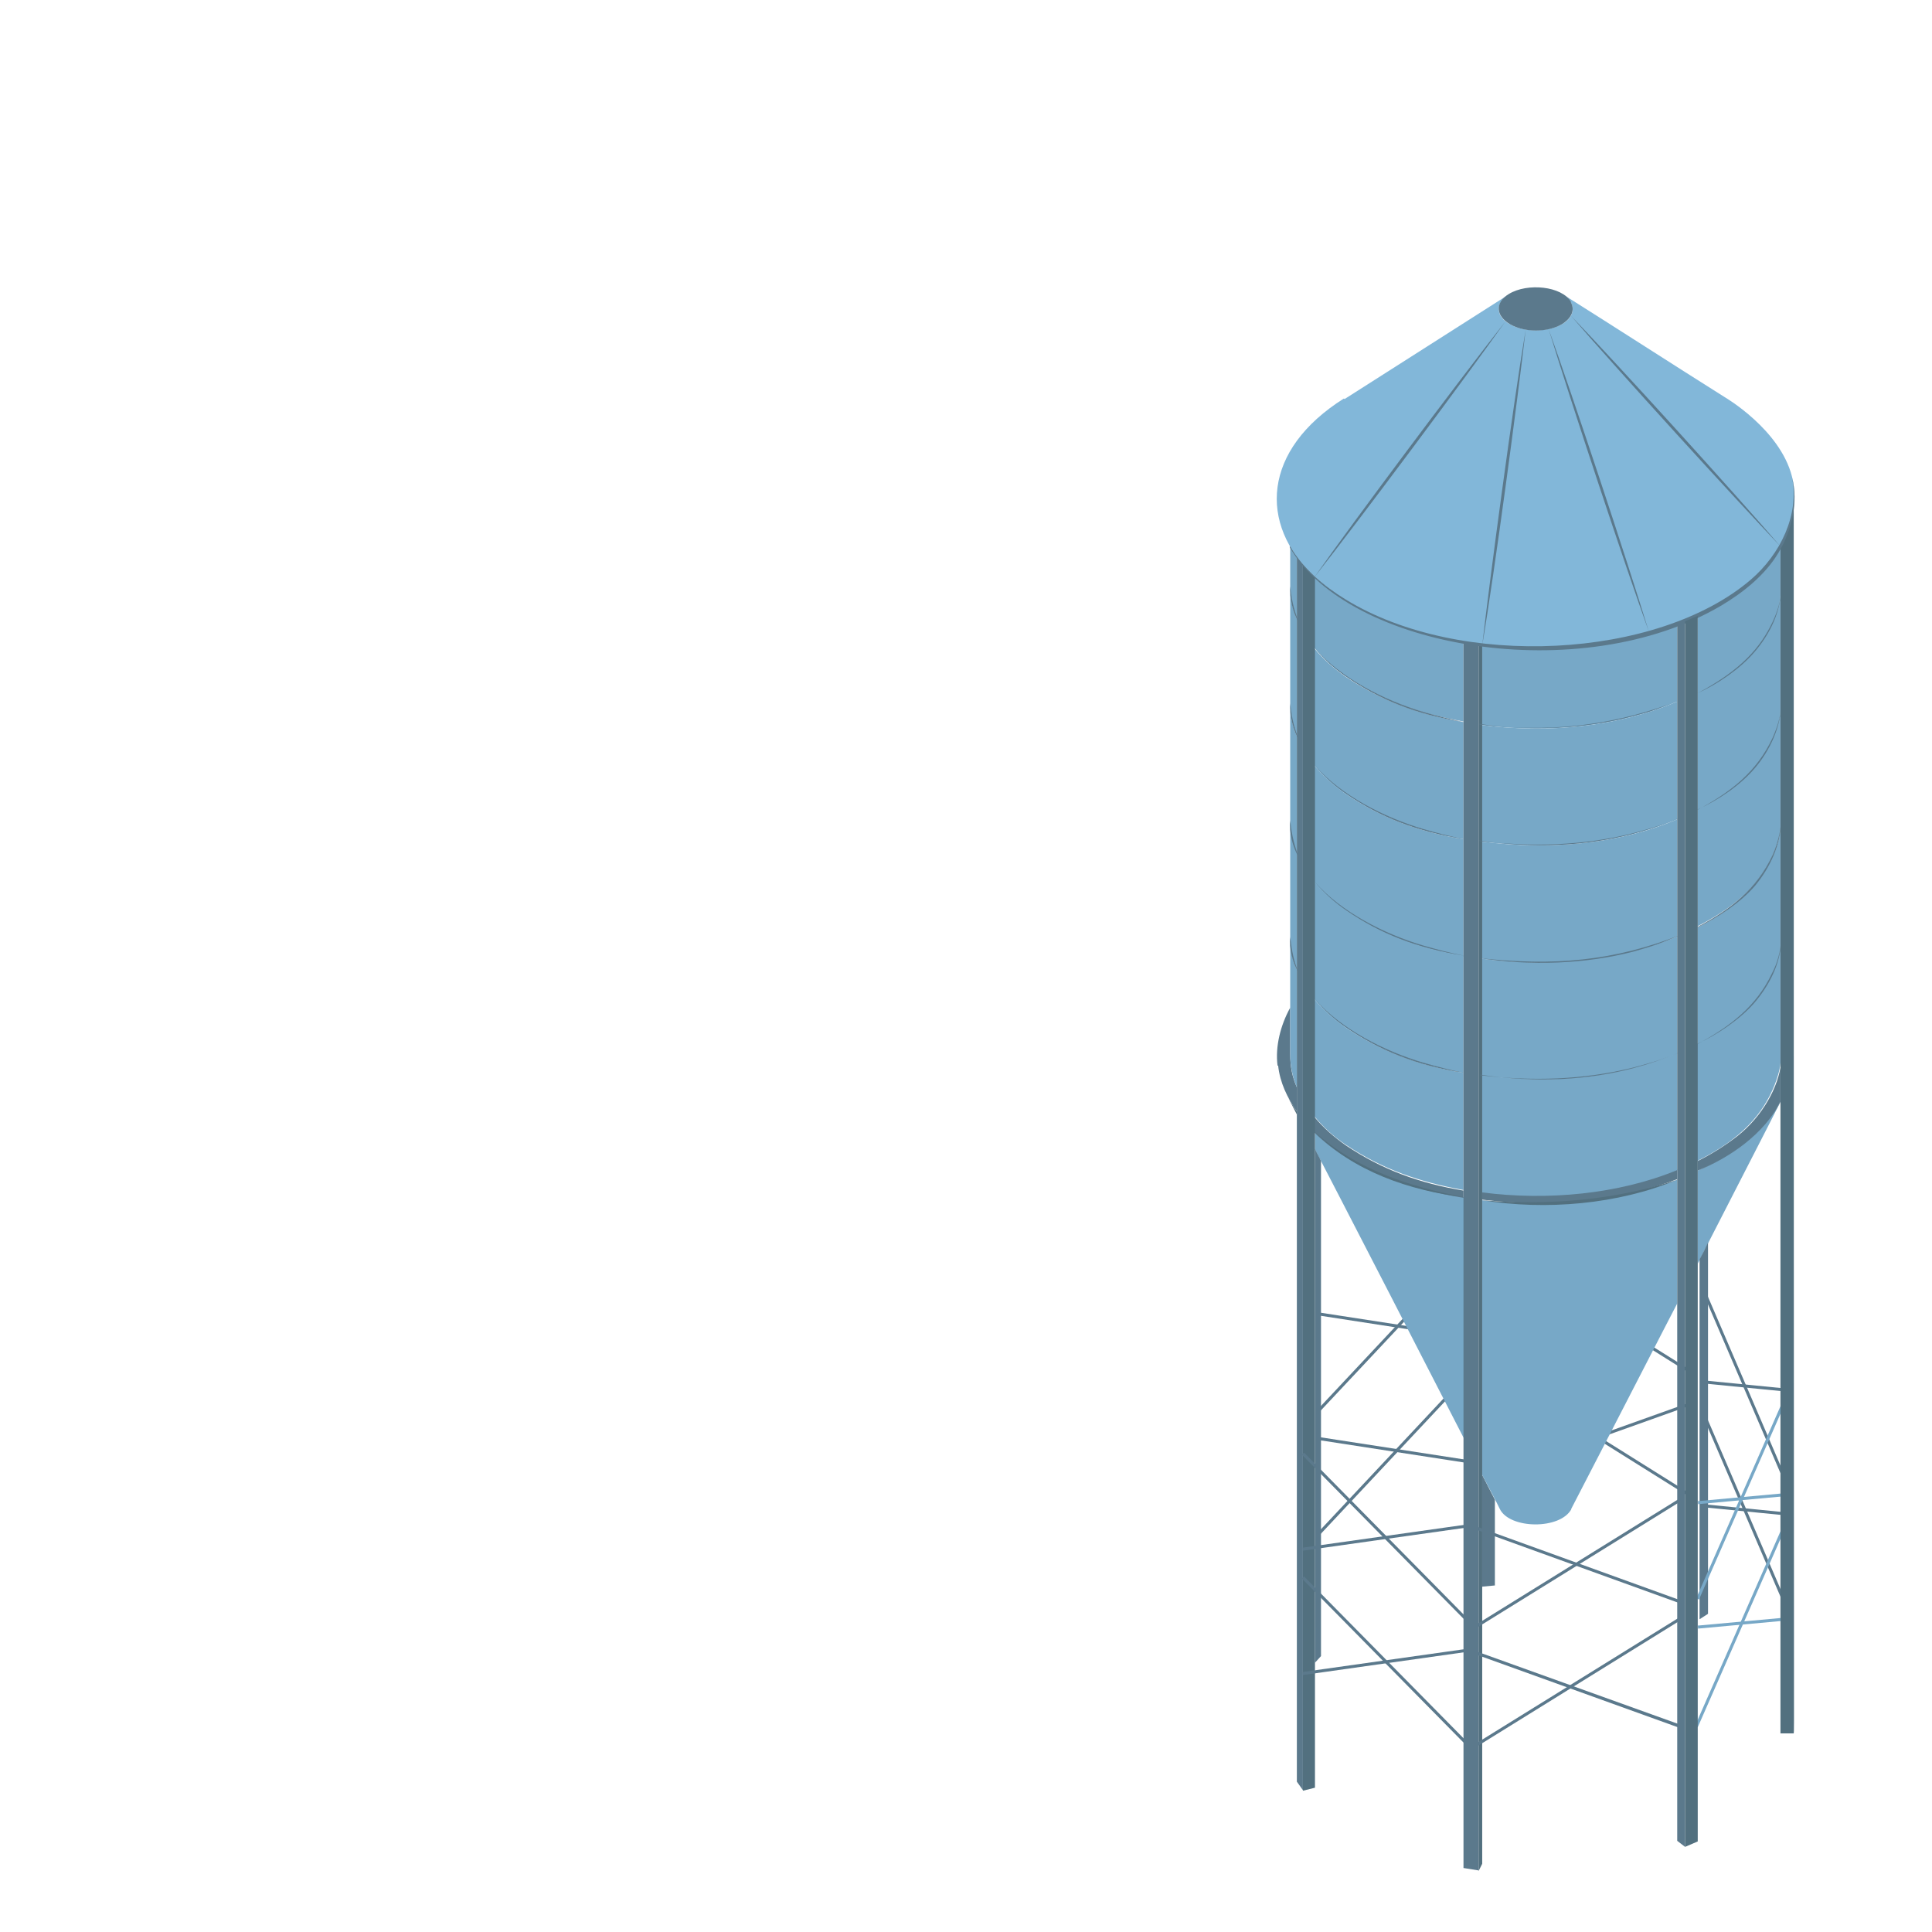
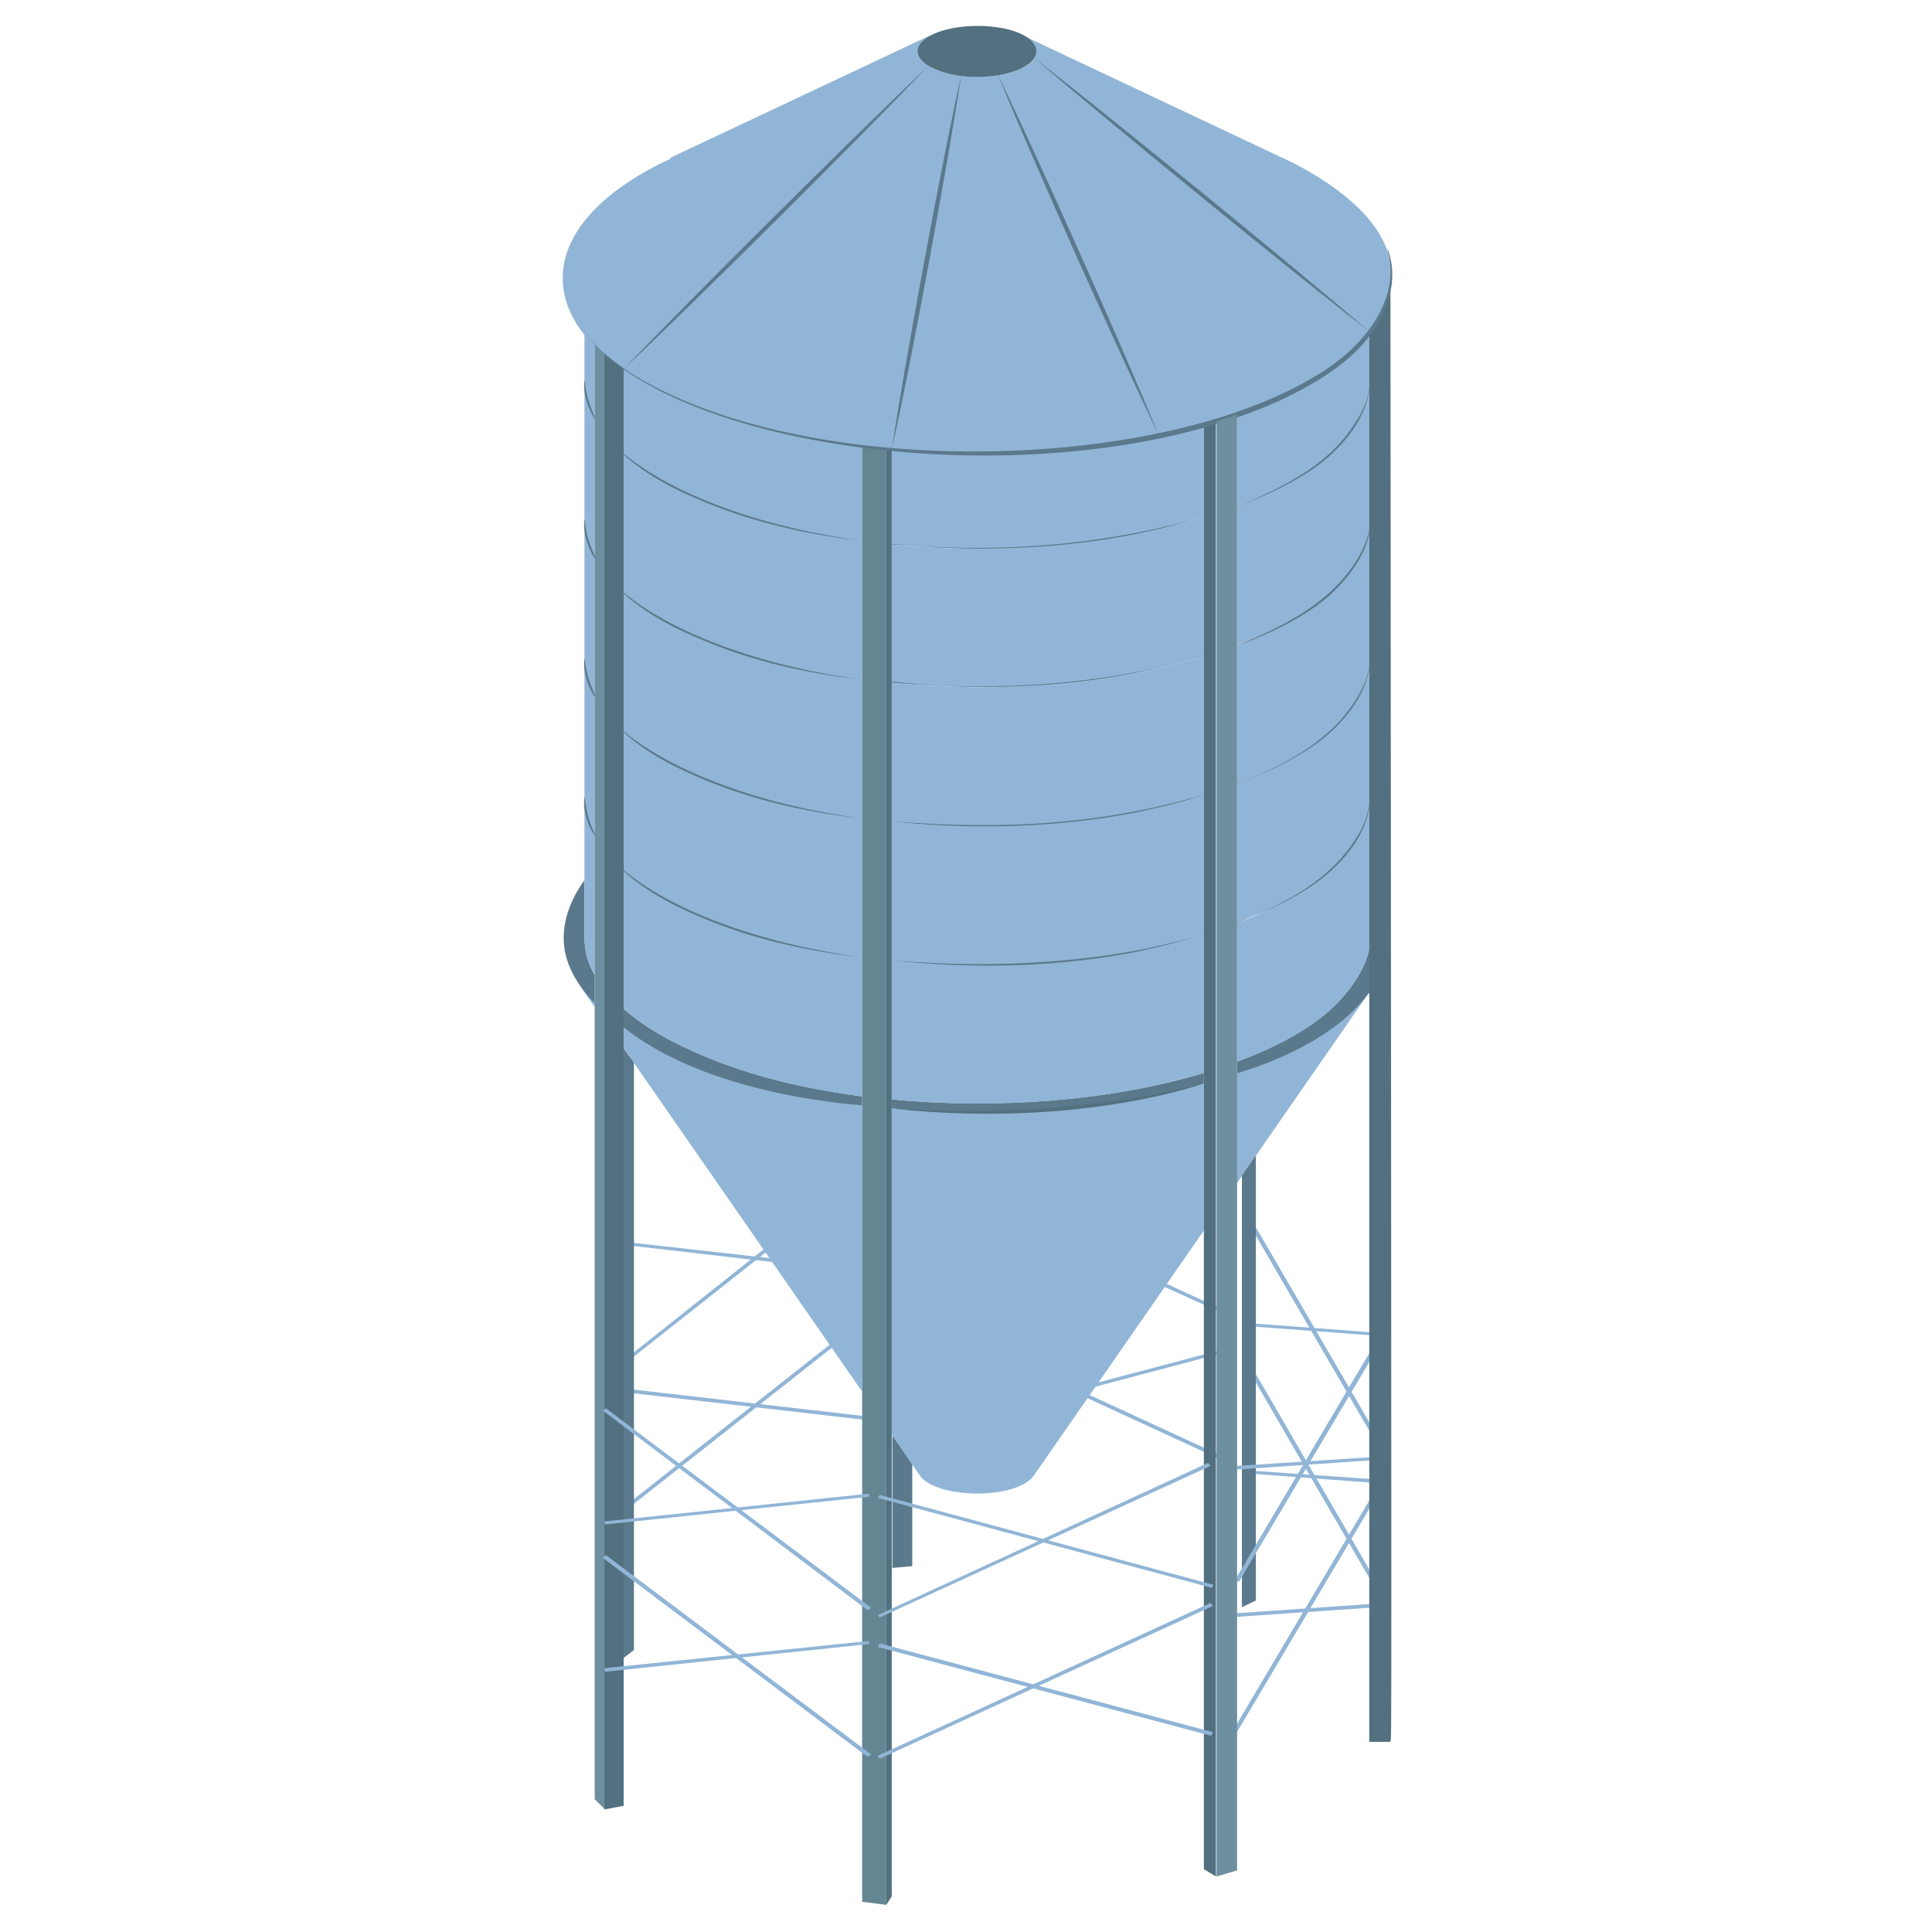
<svg xmlns="http://www.w3.org/2000/svg" id="Complications" viewBox="0 0 32 32">
  <defs>
-     <style>.cls-1{fill:none;}.cls-1,.cls-2,.cls-3,.cls-4,.cls-5{stroke-width:0px;}.cls-2{fill:#52707f;}.cls-3{fill:#82b7d9;}.cls-4{fill:#5b798c;}.cls-5{fill:#77a8c7;}</style>
+     <style>.cls-1{fill:none;}.cls-1,.cls-2,.cls-3,.cls-4,.cls-5,.cls-6{stroke-width:0px;}.cls-2{fill:#52707f;}.cls-3{fill:#91b5d6;}.cls-4{fill:#6d8fa0;}.cls-5{fill:#5b798c;}.cls-6{fill:#648693;}</style>
  </defs>
  <rect class="cls-1" width="32" height="32" />
-   <rect class="cls-4" x="21.33" y="24.2" width="3.24" height=".05" transform="translate(-10.42 24.4) rotate(-46.85)" />
-   <rect class="cls-4" x="23.04" y="22.77" width=".05" height="2.48" transform="translate(-4.18 43.15) rotate(-81.23)" />
-   <rect class="cls-4" x="21.5" y="22.54" width="2.17" height=".05" transform="translate(-9.32 23.6) rotate(-46.83)" />
-   <rect class="cls-4" x="22.63" y="21.08" width=".05" height="1.63" transform="translate(-2.44 40.94) rotate(-81.23)" />
-   <rect class="cls-4" x="28.88" y="22.25" width=".05" height="1.43" transform="translate(3.22 49.47) rotate(-84.37)" />
-   <rect class="cls-4" x="28.88" y="21.16" width=".05" height="3.6" transform="translate(-6.72 13.28) rotate(-23.25)" />
-   <rect class="cls-4" x="28.88" y="24.3" width=".05" height="1.43" transform="translate(1.18 51.32) rotate(-84.37)" />
-   <rect class="cls-4" x="28.88" y="23.21" width=".05" height="3.6" transform="translate(-7.53 13.44) rotate(-23.25)" />
-   <rect class="cls-4" x="26.55" y="23.47" width="1.55" height=".05" transform="translate(-6.31 10.56) rotate(-19.66)" />
-   <rect class="cls-4" x="27.24" y="23.47" width=".05" height="1.7" transform="translate(-7.82 34.51) rotate(-57.94)" />
-   <rect class="cls-4" x="27.64" y="22.14" width=".05" height=".76" transform="translate(-6.1 34.01) rotate(-57.94)" />
-   <path class="cls-4" d="M29.49,17.6v.65c-.3.52-.83.89-1.37,1.14v-.16c.22-.11.43-.24.64-.4.44-.34.7-.84.74-1.22Z" />
-   <path class="cls-3" d="M22.27,6.61s2.7-1.72,2.7-1.72c-.21.14-.19.36.04.48.24.14.63.13.86,0,.23-.13.23-.34.04-.48.89.56,1.77,1.13,2.66,1.69,0,0,.91.53,1.11,1.31.1.39,0,.8-.19,1.15-1.06,1.94-5.76,2.34-7.72.51-.93-.87-.86-2.1.49-2.95Z" />
-   <path class="cls-5" d="M28.12,20.93v-1.54c.54-.25,1.07-.62,1.37-1.14,0,.01-1.37,2.67-1.37,2.68Z" />
-   <path class="cls-5" d="M29.49,15.67v1.93c-.01.13-.05.25-.1.38-.19.46-.52.87-1.28,1.25v-1.94c.23-.12.44-.25.63-.4.44-.34.71-.84.75-1.23Z" />
-   <path class="cls-5" d="M29.49,13.73v1.94c-.01.14-.05.27-.11.41-.2.45-.54.85-1.26,1.22v-1.94c.22-.11.43-.24.63-.4.44-.34.7-.84.74-1.22Z" />
-   <path class="cls-5" d="M29.49,11.79v1.93c-.01.13-.05.26-.1.38-.19.46-.53.86-1.27,1.24v-1.94c.23-.11.43-.25.63-.4.44-.34.7-.84.74-1.22Z" />
-   <path class="cls-5" d="M29.49,9.85v1.94c-.01.13-.05.26-.1.38-.19.46-.53.86-1.27,1.24v-1.94c.22-.11.43-.25.63-.4.45-.35.7-.84.74-1.22Z" />
-   <path class="cls-5" d="M29.49,9.05v.81c-.01.13-.05.26-.1.39-.2.46-.53.86-1.27,1.23,0-1.37,0-1.27,0-1.28.55-.25,1.09-.62,1.38-1.15Z" />
-   <path class="cls-4" d="M28.29,20.59v6.14l-.14.09v-5.96c.05-.09.1-.19.14-.28Z" />
-   <path class="cls-4" d="M27.78,19.53c-.99.38-2.15.47-3.23.34v-.13c1.08.14,2.26.02,3.23-.37v.15Z" />
-   <path class="cls-5" d="M27.78,17.44v1.94c-.97.4-2.15.51-3.23.37v-1.94c1.1.15,2.25.05,3.23-.37Z" />
-   <path class="cls-5" d="M27.78,15.51v1.94c-.98.41-2.13.51-3.23.37v-1.94c1.09.14,2.25.04,3.23-.37Z" />
-   <path class="cls-5" d="M27.78,13.57v1.94c-.98.41-2.13.51-3.23.37v-1.94c1.09.14,2.24.05,3.23-.37Z" />
-   <path class="cls-5" d="M27.78,11.62v1.95c-.98.41-2.14.51-3.23.37v-1.93c1.09.14,2.24.03,3.23-.39Z" />
-   <path class="cls-5" d="M27.78,10.34v1.28c-.99.42-2.14.53-3.23.39v-1.32c1.09.13,2.25.02,3.23-.35Z" />
-   <path class="cls-4" d="M26.02,5.01c.06.11.03.25-.15.36-.24.14-.62.14-.86,0-.24-.14-.25-.36-.02-.5.31-.19.88-.13,1.03.13Z" />
-   <path class="cls-4" d="M24.76,24.84v1.42l-.21.02v-1.85c.07.14.14.27.21.41Z" />
-   <path class="cls-5" d="M26.03,24.99c-.18.35-1.03.34-1.19,0-.01-.03-.29-.56-.29-.56v-4.55c1.07.13,2.23.04,3.23-.34v2.05c-.07.13-1.21,2.35-1.76,3.41Z" />
-   <path class="cls-2" d="M24.49,10.68v20.31l.06-.12V10.69s-.04,0-.06,0Z" />
-   <path class="cls-5" d="M21.78,19.04v-.29c.66.64,1.56.94,2.47,1.08v4c-.09-.18-2.37-4.61-2.47-4.79Z" />
-   <path class="cls-4" d="M24.24,19.71v.13c-.9-.15-1.81-.44-2.47-1.08v-.26c.15.18.32.33.52.47.61.41,1.23.63,1.95.75Z" />
-   <path class="cls-5" d="M24.24,17.77v1.94c-.72-.13-1.34-.34-1.95-.75-.2-.13-.37-.29-.52-.47v-1.94c.15.18.32.33.52.47.61.41,1.23.63,1.95.75Z" />
-   <path class="cls-5" d="M24.24,15.83v1.94c-.72-.13-1.34-.34-1.95-.75-.2-.13-.37-.29-.52-.47v-1.94c.15.18.32.33.52.47.61.41,1.23.63,1.95.75Z" />
-   <path class="cls-5" d="M24.24,13.9v1.94c-.72-.13-1.34-.34-1.95-.75-.2-.13-.37-.29-.52-.47v-1.94c.15.18.32.33.52.47.61.41,1.23.63,1.95.75Z" />
-   <path class="cls-5" d="M24.24,11.96v1.94c-.72-.13-1.34-.34-1.95-.75-.2-.13-.37-.29-.52-.47v-1.94c.15.18.32.33.52.47.61.41,1.23.63,1.95.75Z" />
-   <path class="cls-5" d="M24.24,10.64v1.31c-.72-.13-1.34-.34-1.95-.75-.2-.13-.37-.29-.52-.47v-1.18c.65.61,1.6.94,2.47,1.08Z" />
-   <path class="cls-4" d="M21.88,19.24v8.19l-.1.11v-8.51c.03.07.07.13.1.2Z" />
-   <path class="cls-2" d="M21.78,29.61l-.2.05V9.35c.06.07.13.14.2.21v20.05Z" />
-   <path class="cls-2" d="M21.48,18.41v.05c-.24-.47-.12-.22,0-.05Z" />
-   <path class="cls-4" d="M21.16,17.65c-.04-.32.05-.67.21-.96v.77c0,.2.03.37.11.55v.4c-.16-.23-.28-.48-.31-.76Z" />
-   <path class="cls-5" d="M21.37,15.52c0,.18.03.36.11.54v1.95c-.07-.17-.11-.34-.11-.55v-1.94Z" />
-   <path class="cls-5" d="M21.37,15.52c0-1.96,0-1.94,0-1.94,0,.18.03.36.11.54v1.94c-.07-.18-.11-.36-.11-.54Z" />
-   <path class="cls-5" d="M21.37,13.59s0,.02,0-1.94h0c0,.18.03.36.11.54v1.94c-.07-.18-.11-.36-.11-.54Z" />
-   <path class="cls-5" d="M21.37,11.65s0,.02,0-1.94h0c0,.18.03.36.11.54v1.94c-.07-.18-.11-.36-.11-.54Z" />
-   <path class="cls-5" d="M21.37,9.71h0v-.66c.03.06.07.11.11.17v1.03c-.07-.18-.11-.36-.11-.54Z" />
-   <path class="cls-4" d="M28.12,19.39c.54-.29,1.03-.63,1.37-1.14-.27.53-.83.92-1.37,1.14Z" />
-   <path class="cls-2" d="M24.55,19.88c1.1.09,2.2,0,3.23-.34-.98.41-2.18.51-3.23.34Z" />
-   <path class="cls-2" d="M21.78,18.75c.69.62,1.55.9,2.47,1.08-.9-.11-1.84-.43-2.47-1.08Z" />
-   <path class="cls-4" d="M21.37,15.52c.03.26.06.38.13.58-.09-.16-.15-.39-.13-.58Z" />
-   <path class="cls-4" d="M21.78,16.55c.44.5,1.15.86,1.79,1.05.24.07.44.12.68.17-.78-.12-1.38-.36-1.95-.75-.19-.13-.37-.29-.52-.47Z" />
-   <path class="cls-4" d="M24.52,17.81c.85.1,1.7.08,2.54-.13.26-.07.4-.11.61-.19.26-.1.27-.11,0,0-.16.06-.31.12-.61.2-.75.2-1.62.25-2.54.11Z" />
-   <path class="cls-4" d="M28.12,17.29c.54-.29.97-.62,1.23-1.17.09-.17.14-.36.15-.55,0,.38-.2.76-.45,1.05-.24.27-.61.52-.94.67Z" />
-   <path class="cls-4" d="M21.37,13.59c.03.28.07.4.14.61-.1-.17-.16-.41-.14-.61Z" />
-   <path class="cls-4" d="M21.78,14.61c.44.5,1.15.86,1.79,1.05.24.07.44.12.68.17-.79-.13-1.38-.36-1.95-.75-.19-.13-.37-.29-.52-.47Z" />
-   <path class="cls-4" d="M24.51,15.87c1.21.13,2.21.06,3.36-.4-.33.14-.42.18-.81.29-.81.21-1.71.24-2.55.11Z" />
-   <path class="cls-4" d="M28.12,15.35c.55-.29.98-.63,1.24-1.19.08-.18.13-.37.14-.56,0,.39-.19.78-.43,1.07-.24.28-.62.53-.95.69Z" />
-   <path class="cls-4" d="M21.37,11.65c.03.28.07.41.15.62-.1-.17-.16-.41-.15-.62Z" />
-   <path class="cls-4" d="M21.78,12.68c.44.5,1.15.86,1.79,1.05.24.07.44.12.68.17-.79-.13-1.38-.36-1.95-.75-.19-.13-.37-.29-.52-.47Z" />
-   <path class="cls-4" d="M24.51,13.93c.86.1,1.71.08,2.54-.13.3-.08.45-.13.61-.19.26-.1.27-.11,0,0-.16.06-.28.11-.61.2-.76.2-1.64.25-2.55.11Z" />
-   <path class="cls-4" d="M28.12,13.41c.55-.29.98-.63,1.24-1.19.08-.18.14-.37.14-.56,0,.38-.19.78-.44,1.07-.24.28-.61.53-.95.68Z" />
-   <path class="cls-4" d="M21.37,9.71c.03.3.08.42.14.6-.1-.17-.15-.4-.14-.6Z" />
-   <path class="cls-4" d="M21.78,10.74c.44.5,1.15.86,1.79,1.05.24.07.44.12.68.17-.78-.12-1.38-.36-1.95-.75-.19-.13-.37-.29-.52-.47Z" />
-   <path class="cls-4" d="M24.51,12c1.09.13,2.09.04,3.15-.34.26-.11.27-.11,0,0-.33.13-.35.13-.61.2-.82.22-1.73.25-2.55.13Z" />
-   <path class="cls-4" d="M28.12,11.48c.73-.39,1.04-.76,1.24-1.18.08-.17.14-.36.14-.56,0,.39-.19.77-.44,1.06-.24.28-.61.53-.94.68Z" />
-   <path class="cls-4" d="M27.78,10.34v20.15l.13.1V10.29s-.08.03-.13.05Z" />
-   <path class="cls-4" d="M24.24,10.64v20.3l.25.04V10.68c-.08-.01-.17-.02-.25-.04Z" />
-   <path class="cls-4" d="M21.48,9.22v20.29l.1.14V9.35s-.07-.08-.1-.13Z" />
-   <polygon class="cls-4" points="27.85 28.63 24.41 27.39 24.42 27.34 27.87 28.58 27.85 28.63" />
-   <rect class="cls-4" x="24.11" y="27.84" width="4.05" height=".05" transform="translate(-10.76 17.95) rotate(-31.8)" />
-   <rect class="cls-4" x="22.92" y="25.57" width=".05" height="3.9" transform="translate(-12.71 24.02) rotate(-44.58)" />
-   <rect class="cls-4" x="21.56" y="27.5" width="2.77" height=".05" transform="translate(-3.62 3.48) rotate(-8.04)" />
-   <rect class="cls-4" x="26.12" y="24.08" width=".05" height="3.67" transform="translate(-7.12 41.69) rotate(-70.11)" />
-   <rect class="cls-4" x="24.11" y="25.88" width="4.02" height=".05" transform="translate(-9.73 17.65) rotate(-31.8)" />
-   <rect class="cls-4" x="22.92" y="23.52" width=".05" height="3.9" transform="translate(-11.27 23.43) rotate(-44.58)" />
-   <rect class="cls-4" x="21.56" y="25.44" width="2.77" height=".05" transform="translate(-3.33 3.46) rotate(-8.04)" />
-   <rect class="cls-5" x="27.04" y="24.8" width="3.6" height=".05" transform="translate(-5.48 41.27) rotate(-66.31)" />
-   <rect class="cls-5" x="28.12" y="24.8" width="1.45" height=".05" transform="translate(-2.14 2.73) rotate(-5.23)" />
-   <rect class="cls-5" x="26.99" y="26.89" width="3.68" height=".05" transform="translate(-7.4 42.49) rotate(-66.29)" />
-   <rect class="cls-5" x="28.12" y="26.86" width="1.45" height=".05" transform="translate(-2.33 2.74) rotate(-5.23)" />
-   <path class="cls-2" d="M29.71,28.71h-.22V9.05c.12-.22.2-.47.22-.72,0,21.79.01,20.16,0,20.38Z" />
-   <path class="cls-4" d="M21.37,9.05c.21.37.56.66.92.88,1.89,1.16,5.17.99,6.71-.33.49-.42.81-1.08.68-1.7h0c.11.42,0,.88-.22,1.25-.22.37-.58.66-.95.88-2.32,1.37-6.18.72-7.15-.97h0Z" />
-   <path class="cls-4" d="M24.93,5.33c-.66.93-2.38,3.24-3.16,4.23.66-.94,2.38-3.24,3.16-4.23Z" />
-   <path class="cls-4" d="M24.55,10.69c.13-1.14.51-3.98.72-5.23-.13,1.14-.51,3.99-.72,5.23Z" />
-   <path class="cls-4" d="M27.31,10.46c-.39-1.08-1.29-3.8-1.66-5.01.39,1.08,1.29,3.8,1.66,5.01Z" />
-   <path class="cls-4" d="M29.49,9.05c-.77-.81-2.67-2.89-3.47-3.82.78.81,2.67,2.89,3.47,3.82Z" />
-   <path class="cls-2" d="M28.12,10.2c-.07.03-.14.06-.21.09v20.3l.21-.09c0-20.76,0-20.3,0-20.31Z" />
+   <polygon class="cls-3" points="10.46 24.94 10.41 24.9 13.96 22.1 14.01 22.14 10.46 24.94" />
+   <polygon class="cls-3" points="14.35 23.52 10.43 23.07 10.44 23.01 14.36 23.46 14.35 23.52" />
+   <polygon class="cls-3" points="10.46 22.5 10.41 22.47 12.79 20.58 12.84 20.62 10.46 22.5" />
+   <polygon class="cls-3" points="13.02 20.93 10.43 20.63 10.44 20.58 13.03 20.87 13.02 20.93" />
+   <polygon class="cls-3" points="22.88 22.13 20.6 21.96 20.61 21.91 22.89 22.08 22.88 22.13" />
+   <polygon class="cls-3" points="22.85 23.99 20.57 20.07 20.64 20.05 22.92 23.97 22.85 23.99" />
+   <polygon class="cls-3" points="22.88 24.57 20.6 24.4 20.61 24.35 22.89 24.51 22.88 24.57" />
+   <polygon class="cls-3" points="22.85 26.43 20.57 22.5 20.64 22.48 22.92 26.41 22.85 26.43" />
+   <polygon class="cls-3" points="18.06 22.99 18.03 22.94 20.37 22.32 20.4 22.37 18.06 22.99" />
+   <polygon class="cls-3" points="20.25 24.19 17.93 23.12 17.97 23.07 20.29 24.14 20.25 24.19" />
+   <polygon class="cls-3" points="20.25 21.75 19.21 21.28 19.25 21.23 20.29 21.71 20.25 21.75" />
+   <path class="cls-5" d="M22.69,15.66v.77c-.48.61-1.34,1.05-2.2,1.35v-.2c.36-.13.69-.29,1.02-.48.7-.4,1.12-1,1.18-1.45Z" />
+   <path class="cls-3" d="M11.11,2.61S15.44.57,15.44.57c-.34.17-.3.42.06.58.39.16,1,.16,1.38,0,.37-.16.37-.4.07-.56,1.42.67,2.84,1.34,4.26,2.01,0,0,1.46.62,1.77,1.56.15.46,0,.95-.3,1.36-1.7,2.3-9.23,2.78-12.36.61-1.5-1.03-1.37-2.49.78-3.5Z" />
+   <path class="cls-3" d="M20.48,19.61v-1.83c.87-.3,1.72-.74,2.2-1.35,0,.01-2.2,3.17-2.2,3.18Z" />
+   <path class="cls-3" d="M22.69,13.36v2.3c-.02.15-.08.3-.16.45-.31.55-.84,1.03-2.04,1.48v-2.3c.37-.14.7-.3,1-.47.71-.41,1.13-1,1.2-1.45Z" />
+   <path class="cls-3" d="M22.69,11.06v2.3c-.02.16-.08.32-.18.48-.32.54-.86,1.01-2.02,1.44v-2.3c.35-.13.68-.29,1.02-.48.7-.41,1.12-1,1.18-1.45Z" />
+   <path class="cls-3" d="M22.69,8.76v2.3c-.02.15-.08.3-.16.45-.31.54-.84,1.03-2.04,1.48v-2.3c.36-.14.7-.29,1.01-.48.71-.41,1.12-1,1.19-1.45Z" />
+   <path class="cls-3" d="M22.69,6.46v2.3c-.02.15-.08.31-.16.45-.31.54-.84,1.02-2.04,1.47v-2.3c.36-.13.69-.29,1.01-.47.71-.41,1.12-1,1.19-1.45Z" />
+   <path class="cls-3" d="M22.69,5.5v.96c-.02.16-.08.31-.17.46-.31.54-.85,1.02-2.03,1.46,0-1.63,0-1.51,0-1.52.88-.3,1.74-.74,2.2-1.37Z" />
+   <path class="cls-5" d="M20.8,19.14v7.37l-.23.11v-7.15c.08-.11.15-.22.23-.33Z" />
+   <path class="cls-5" d="M19.94,17.95c-1.59.45-3.45.56-5.17.41v-.15c1.73.16,3.62.03,5.17-.44v.18Z" />
+   <path class="cls-3" d="M19.94,15.47v2.3c-1.56.47-3.45.61-5.17.44v-2.31c1.76.17,3.6.05,5.17-.44Z" />
+   <path class="cls-3" d="M19.94,13.17v2.3c-1.58.49-3.41.61-5.17.44v-2.3c1.75.17,3.6.05,5.17-.44Z" />
+   <path class="cls-3" d="M19.94,10.87v2.3c-1.57.49-3.42.61-5.17.44v-2.3c1.75.17,3.59.05,5.17-.44Z" />
+   <path class="cls-3" d="M19.94,8.55v2.32c-1.58.49-3.42.61-5.17.44v-2.29c1.75.17,3.59.03,5.17-.46Z" />
+   <path class="cls-3" d="M19.94,7.04v1.52c-1.58.49-3.42.63-5.17.46v-1.56c1.74.16,3.61.03,5.17-.41Z" />
+   <path class="cls-2" d="M17.12.72c.1.13.05.3-.24.43-.38.16-.99.17-1.38,0-.39-.16-.4-.43-.03-.59.49-.22,1.42-.16,1.65.16Z" />
+   <path class="cls-5" d="M15.11,24.25v1.69l-.33.03v-2.2c.11.16.22.32.33.48Z" />
+   <path class="cls-3" d="M17.13,24.43c-.28.42-1.64.4-1.9,0-.02-.03-.46-.66-.46-.67v-5.4c1.72.15,3.58.04,5.17-.41v2.43c-.11.16-1.94,2.8-2.81,4.05Z" />
+   <path class="cls-2" d="M14.68,7.44v24.11l.09-.14V7.45s-.06,0-.09,0Z" />
+   <path class="cls-3" d="M10.33,17.36v-.34c1.06.76,2.5,1.11,3.95,1.29v4.74c-.15-.22-3.8-5.47-3.95-5.69Z" />
+   <path class="cls-5" d="M14.28,18.16v.15c-1.45-.17-2.89-.53-3.95-1.29v-.31c.24.21.52.39.83.55.97.49,1.96.74,3.12.9Z" />
+   <path class="cls-3" d="M14.28,15.86v2.3c-1.16-.15-2.15-.41-3.12-.9-.31-.16-.59-.34-.83-.55v-2.3c.24.21.52.39.83.55.97.49,1.96.74,3.12.9Z" />
+   <path class="cls-3" d="M14.28,13.56v2.3c-1.16-.15-2.15-.41-3.12-.9-.31-.16-.59-.34-.83-.55v-2.3c.24.21.52.39.83.55.97.49,1.96.74,3.12.9Z" />
+   <path class="cls-3" d="M14.28,11.26v2.3c-1.16-.15-2.15-.41-3.12-.9-.31-.16-.59-.34-.83-.55v-2.3c.24.21.52.39.83.55.97.49,1.96.74,3.12.9Z" />
+   <path class="cls-3" d="M14.28,8.96v2.3c-1.16-.15-2.15-.41-3.12-.9-.31-.16-.59-.34-.83-.55v-2.3c.24.21.52.39.83.55.97.49,1.96.74,3.12.9Z" />
+   <path class="cls-3" d="M14.28,7.4v1.56c-1.16-.15-2.15-.41-3.12-.9-.31-.16-.59-.34-.83-.55v-1.4c1.04.72,2.56,1.12,3.95,1.29Z" />
+   <path class="cls-5" d="M10.5,17.6v9.73l-.17.13v-10.1c.05.08.11.16.17.24Z" />
+   <path class="cls-2" d="M10.33,29.91l-.32.06V5.86c.1.09.21.17.32.25v23.8Z" />
+   <path class="cls-3" d="M9.85,16.62v.06c-.39-.56-.19-.26,0-.06Z" />
+   <path class="cls-5" d="M9.35,15.71c-.06-.38.08-.79.33-1.13v.92c0,.24.05.44.17.65v.47c-.26-.27-.45-.58-.5-.9Z" />
+   <path class="cls-3" d="M9.68,13.19c0,.21.05.42.17.64v2.31c-.12-.2-.17-.41-.17-.65v-2.3Z" />
+   <path class="cls-3" d="M9.68,13.19c0-2.33,0-2.3,0-2.3,0,.21.06.42.17.64v2.3c-.12-.21-.17-.43-.17-.64Z" />
+   <path class="cls-3" d="M9.68,10.89s0,.03,0-2.3h0c0,.21.06.43.17.64v2.3c-.12-.21-.17-.43-.17-.64Z" />
+   <path class="cls-3" d="M9.68,8.59s0,.03,0-2.3h0c0,.21.06.42.17.64v2.3c-.12-.21-.17-.43-.17-.64Z" />
+   <path class="cls-3" d="M9.68,6.29h0v-.78c.05.07.11.13.17.2v1.22c-.12-.21-.17-.43-.17-.64Z" />
+   <path class="cls-5" d="M20.48,17.78c.86-.35,1.66-.75,2.2-1.35-.43.62-1.32,1.09-2.2,1.35Z" />
+   <path class="cls-2" d="M14.77,18.36c1.76.11,3.53,0,5.17-.41-1.57.49-3.49.6-5.17.41Z" />
+   <path class="cls-5" d="M10.33,17.02c1.11.74,2.49,1.07,3.95,1.29-1.45-.13-2.95-.51-3.95-1.29Z" />
+   <path class="cls-5" d="M9.68,13.19c.04.31.09.45.2.69-.15-.19-.23-.46-.2-.69Z" />
+   <path class="cls-5" d="M10.33,14.41c.71.6,1.85,1.02,2.86,1.25.39.09.7.14,1.09.2-1.25-.15-2.21-.42-3.13-.88-.31-.16-.59-.34-.83-.56Z" />
+   <path class="cls-5" d="M14.72,15.9c1.36.12,2.72.09,4.07-.15.42-.08.63-.14.98-.22.42-.12.43-.13,0,0-.26.07-.5.14-.97.24-1.2.23-2.6.3-4.07.13Z" />
+   <path class="cls-5" d="M20.48,15.29c.86-.34,1.55-.73,1.97-1.39.14-.2.22-.43.24-.66,0,.45-.32.91-.71,1.24-.38.33-.98.62-1.5.8Z" />
+   <path class="cls-5" d="M9.68,10.89c.04.33.11.48.22.72-.16-.2-.25-.48-.22-.72Z" />
+   <path class="cls-5" d="M10.33,12.11c.7.59,1.84,1.02,2.86,1.25.39.09.7.14,1.09.2-1.27-.15-2.22-.43-3.13-.88-.31-.16-.59-.34-.83-.56Z" />
+   <path class="cls-5" d="M14.71,13.6c1.93.15,3.55.07,5.38-.48-.53.17-.68.21-1.29.34-1.29.25-2.74.29-4.09.14Z" />
+   <path class="cls-5" d="M20.48,12.99c.88-.35,1.57-.74,1.99-1.42.13-.21.22-.44.22-.67.01.46-.3.92-.7,1.27-.39.34-1,.63-1.52.82Z" />
+   <path class="cls-5" d="M9.68,8.59c.04.34.11.49.23.74-.16-.2-.26-.49-.23-.74Z" />
+   <path class="cls-5" d="M10.33,9.81c.71.6,1.85,1.02,2.86,1.25.38.09.7.14,1.09.2-1.27-.15-2.22-.43-3.13-.88-.31-.16-.59-.34-.83-.56Z" />
+   <path class="cls-5" d="M14.71,11.3c1.38.12,2.73.09,4.07-.16.49-.09.72-.16.98-.23.42-.12.43-.13,0,0-.26.07-.46.13-.98.24-1.21.24-2.63.3-4.08.13Z" />
+   <path class="cls-5" d="M20.48,10.69c.88-.35,1.57-.74,1.99-1.41.13-.21.22-.44.23-.67.01.46-.31.92-.7,1.27-.38.33-.98.63-1.51.81Z" />
+   <path class="cls-5" d="M9.68,6.29c.04.35.12.5.22.72-.15-.2-.25-.48-.22-.72Z" />
+   <path class="cls-5" d="M10.33,7.51c.71.6,1.85,1.02,2.86,1.25.39.09.7.14,1.09.2-1.26-.15-2.21-.43-3.13-.88-.31-.16-.59-.34-.83-.56Z" />
+   <path class="cls-5" d="M14.71,9.01c1.74.15,3.35.05,5.05-.4.42-.12.43-.13,0,0-.52.15-.56.15-.97.24-1.32.26-2.76.3-4.08.15Z" />
+   <path class="cls-5" d="M20.48,8.39c1.16-.46,1.67-.9,1.98-1.41.14-.21.22-.43.23-.66,0,.46-.31.92-.7,1.26-.38.33-.98.62-1.51.81Z" />
+   <path class="cls-2" d="M19.94,7.04v23.92l.2.12V6.98c-.07.02-.14.04-.2.06Z" />
+   <path class="cls-6" d="M14.28,7.4v24.1l.4.05V7.44c-.13-.01-.27-.03-.4-.04Z" />
+   <path class="cls-4" d="M9.85,5.71v24.09l.16.16V5.86c-.06-.05-.11-.1-.16-.15Z" />
+   <polygon class="cls-3" points="20.06 28.75 14.54 27.28 14.57 27.22 20.09 28.69 20.06 28.75" />
+   <polygon class="cls-3" points="14.57 29.13 14.54 29.08 20.05 26.55 20.09 26.6 14.57 29.13" />
+   <polygon class="cls-3" points="14.37 29.1 9.98 25.8 10.04 25.76 14.43 29.06 14.37 29.1" />
+   <polygon class="cls-3" points="10.02 27.69 10.01 27.63 14.39 27.18 14.4 27.23 10.02 27.69" />
+   <polygon class="cls-3" points="20.07 26.3 14.54 24.81 14.57 24.76 20.1 26.25 20.07 26.3" />
+   <polygon class="cls-3" points="14.57 26.79 14.54 26.75 20.01 24.23 20.05 24.28 14.57 26.79" />
+   <polygon class="cls-3" points="14.37 26.67 9.98 23.36 10.04 23.33 14.43 26.63 14.37 26.67" />
+   <polygon class="cls-3" points="10.02 25.25 10.01 25.2 14.39 24.74 14.4 24.79 10.02 25.25" />
+   <polygon class="cls-3" points="20.52 26.2 20.45 26.18 22.77 22.26 22.84 22.29 20.52 26.2" />
+   <polygon class="cls-3" points="20.49 24.34 20.48 24.28 22.8 24.13 22.81 24.18 20.49 24.34" />
+   <polygon class="cls-3" points="20.47 28.72 20.4 28.7 22.77 24.7 22.84 24.72 20.47 28.72" />
+   <polygon class="cls-3" points="20.49 26.78 20.48 26.72 22.8 26.56 22.81 26.62 20.49 26.78" />
+   <path class="cls-2" d="M23.03,28.85h-.35V5.5c.2-.26.32-.56.35-.85.02,25.87.02,23.94,0,24.2Z" />
+   <path class="cls-5" d="M9.68,5.51c.34.43.9.79,1.48,1.05,3.03,1.38,8.29,1.17,10.74-.4.79-.5,1.3-1.28,1.08-2.02h.01c.18.5,0,1.04-.35,1.48-.35.44-.93.78-1.52,1.05-3.72,1.62-9.9.85-11.44-1.16h0Z" />
+   <path class="cls-5" d="M15.38,1.09c-1.06,1.11-3.8,3.85-5.05,5.02,1.06-1.11,3.81-3.85,5.05-5.02Z" />
+   <path class="cls-5" d="M14.77,7.45c.2-1.35.82-4.73,1.15-6.2-.2,1.35-.82,4.73-1.15,6.2Z" />
+   <path class="cls-5" d="M19.18,7.18c-.62-1.28-2.07-4.51-2.65-5.94.62,1.28,2.07,4.52,2.65,5.94Z" />
+   <path class="cls-5" d="M22.69,5.5c-1.24-.96-4.27-3.43-5.56-4.54,1.24.96,4.27,3.43,5.56,4.54Z" />
+   <path class="cls-4" d="M20.48,6.87c-.11.04-.22.07-.33.11v24.1l.34-.1c0-24.64,0-24.1,0-24.1Z" />
</svg>
